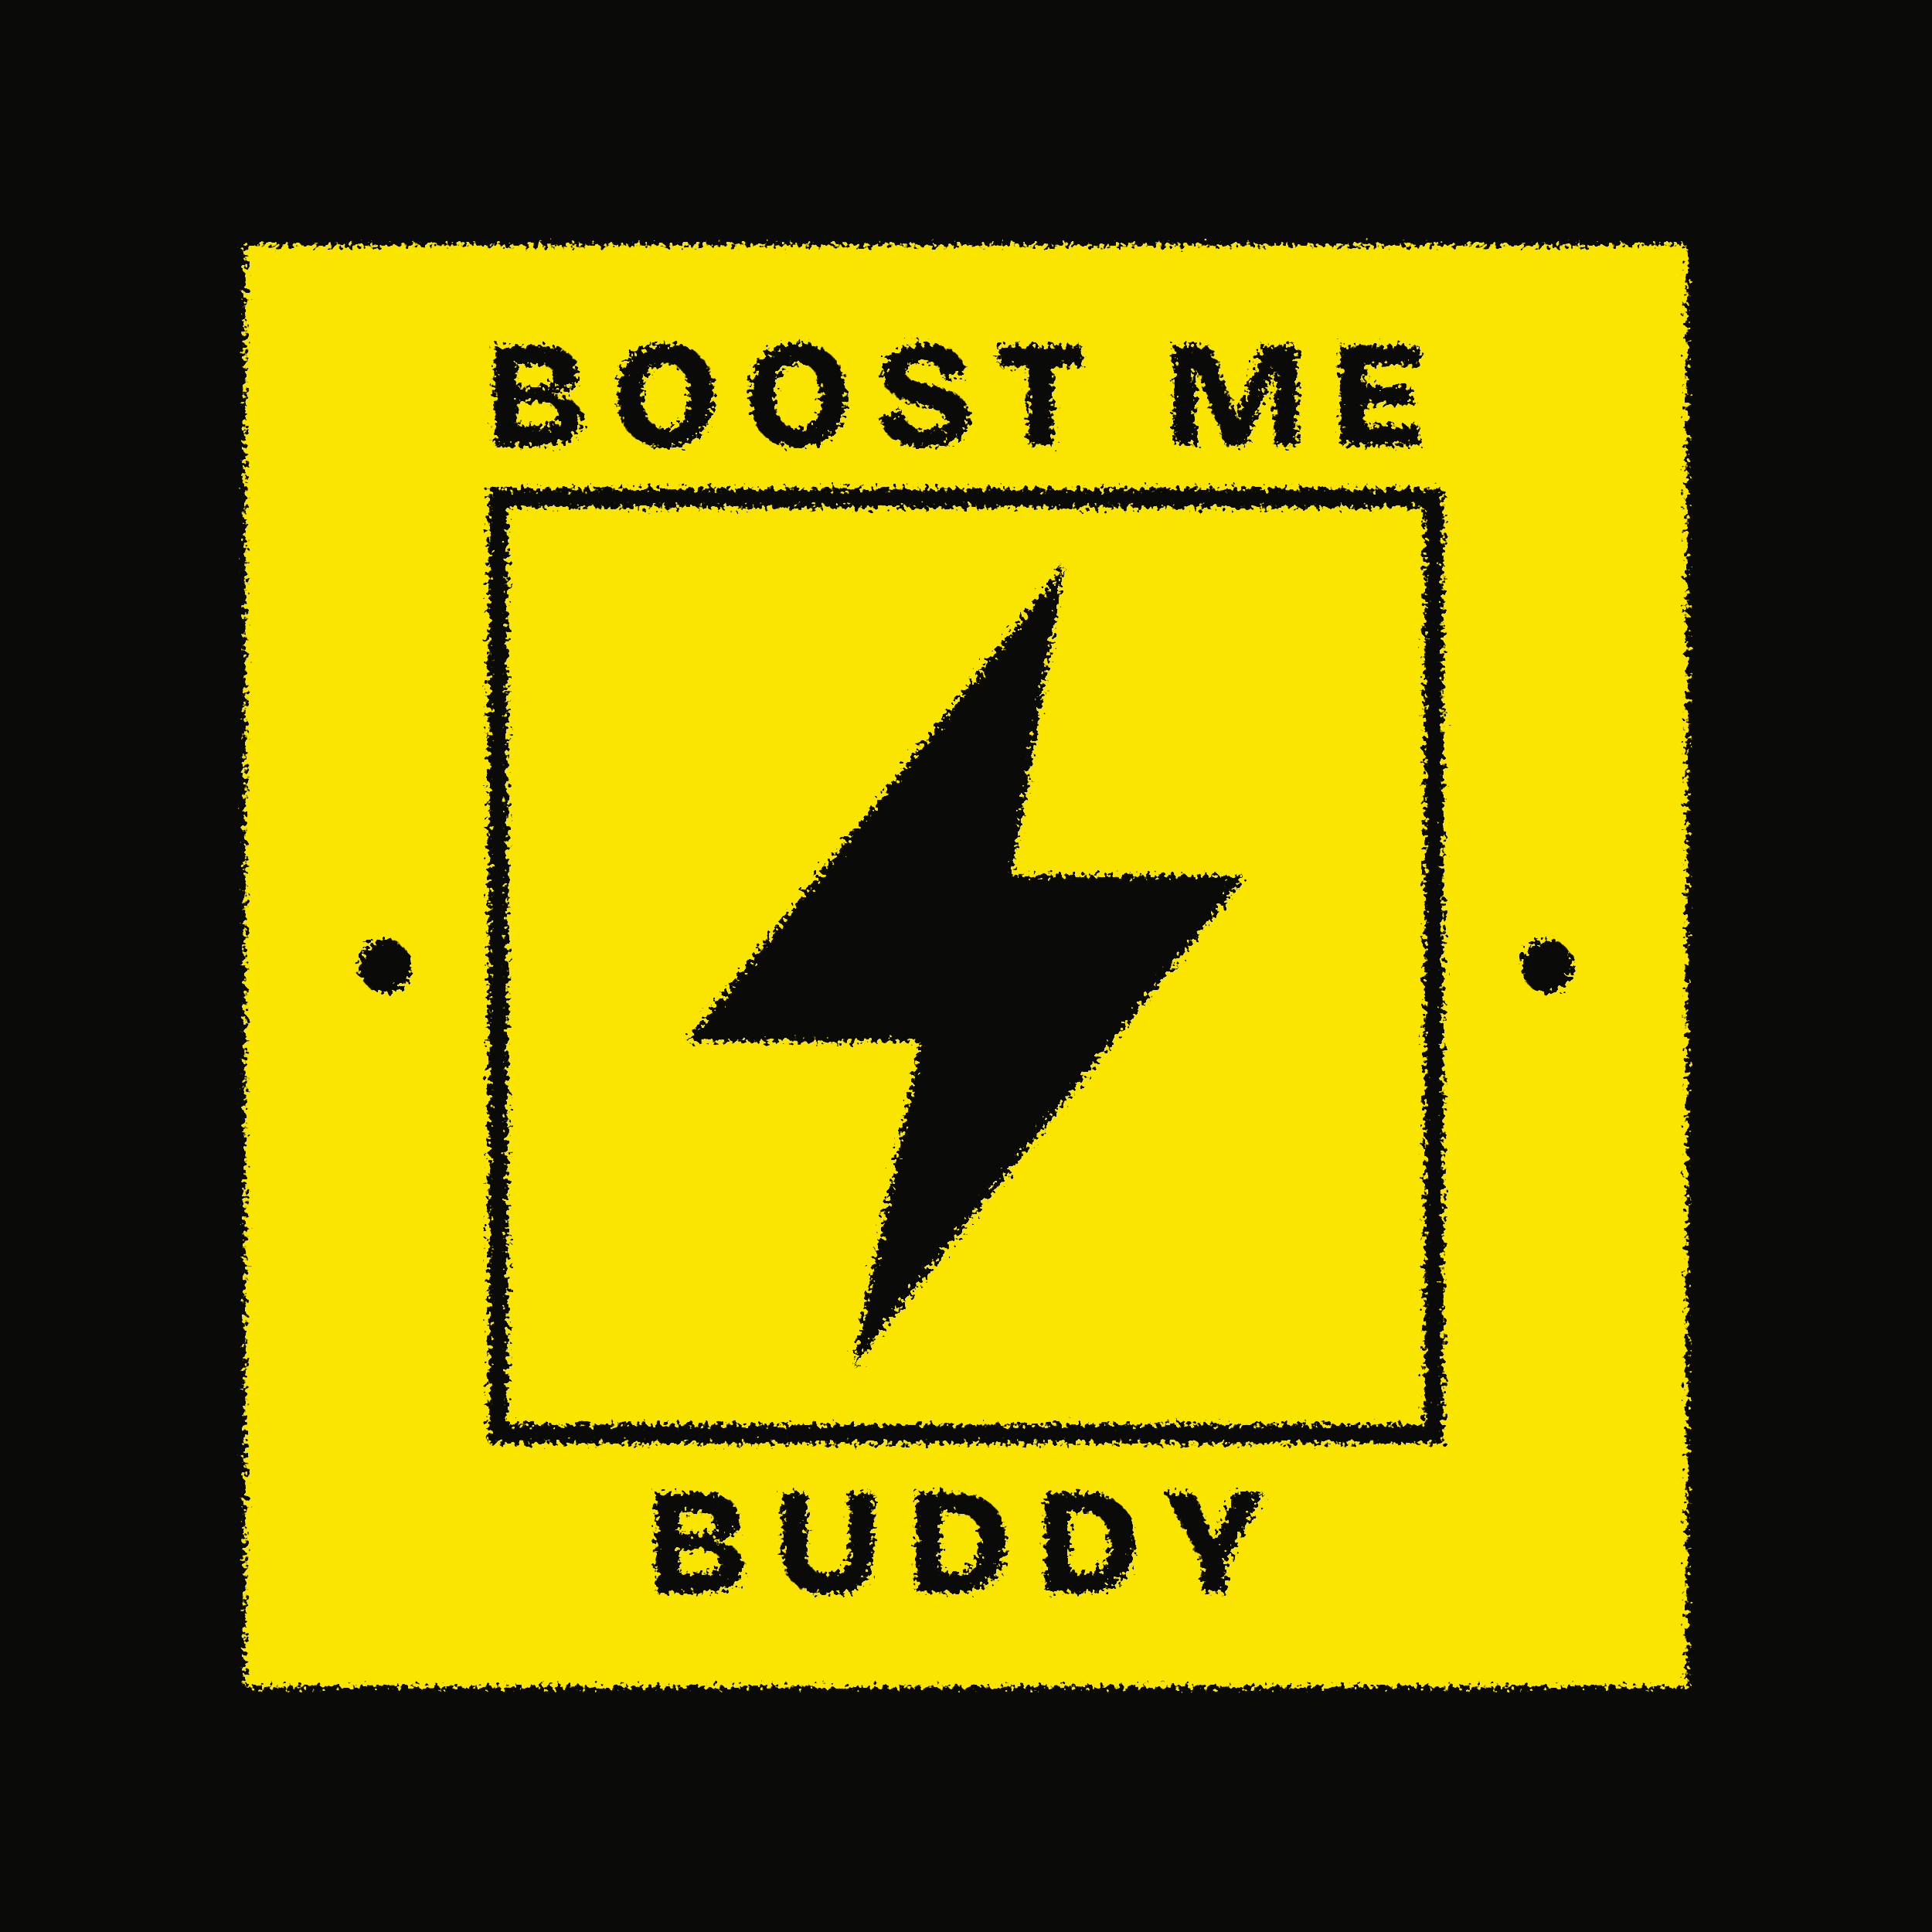
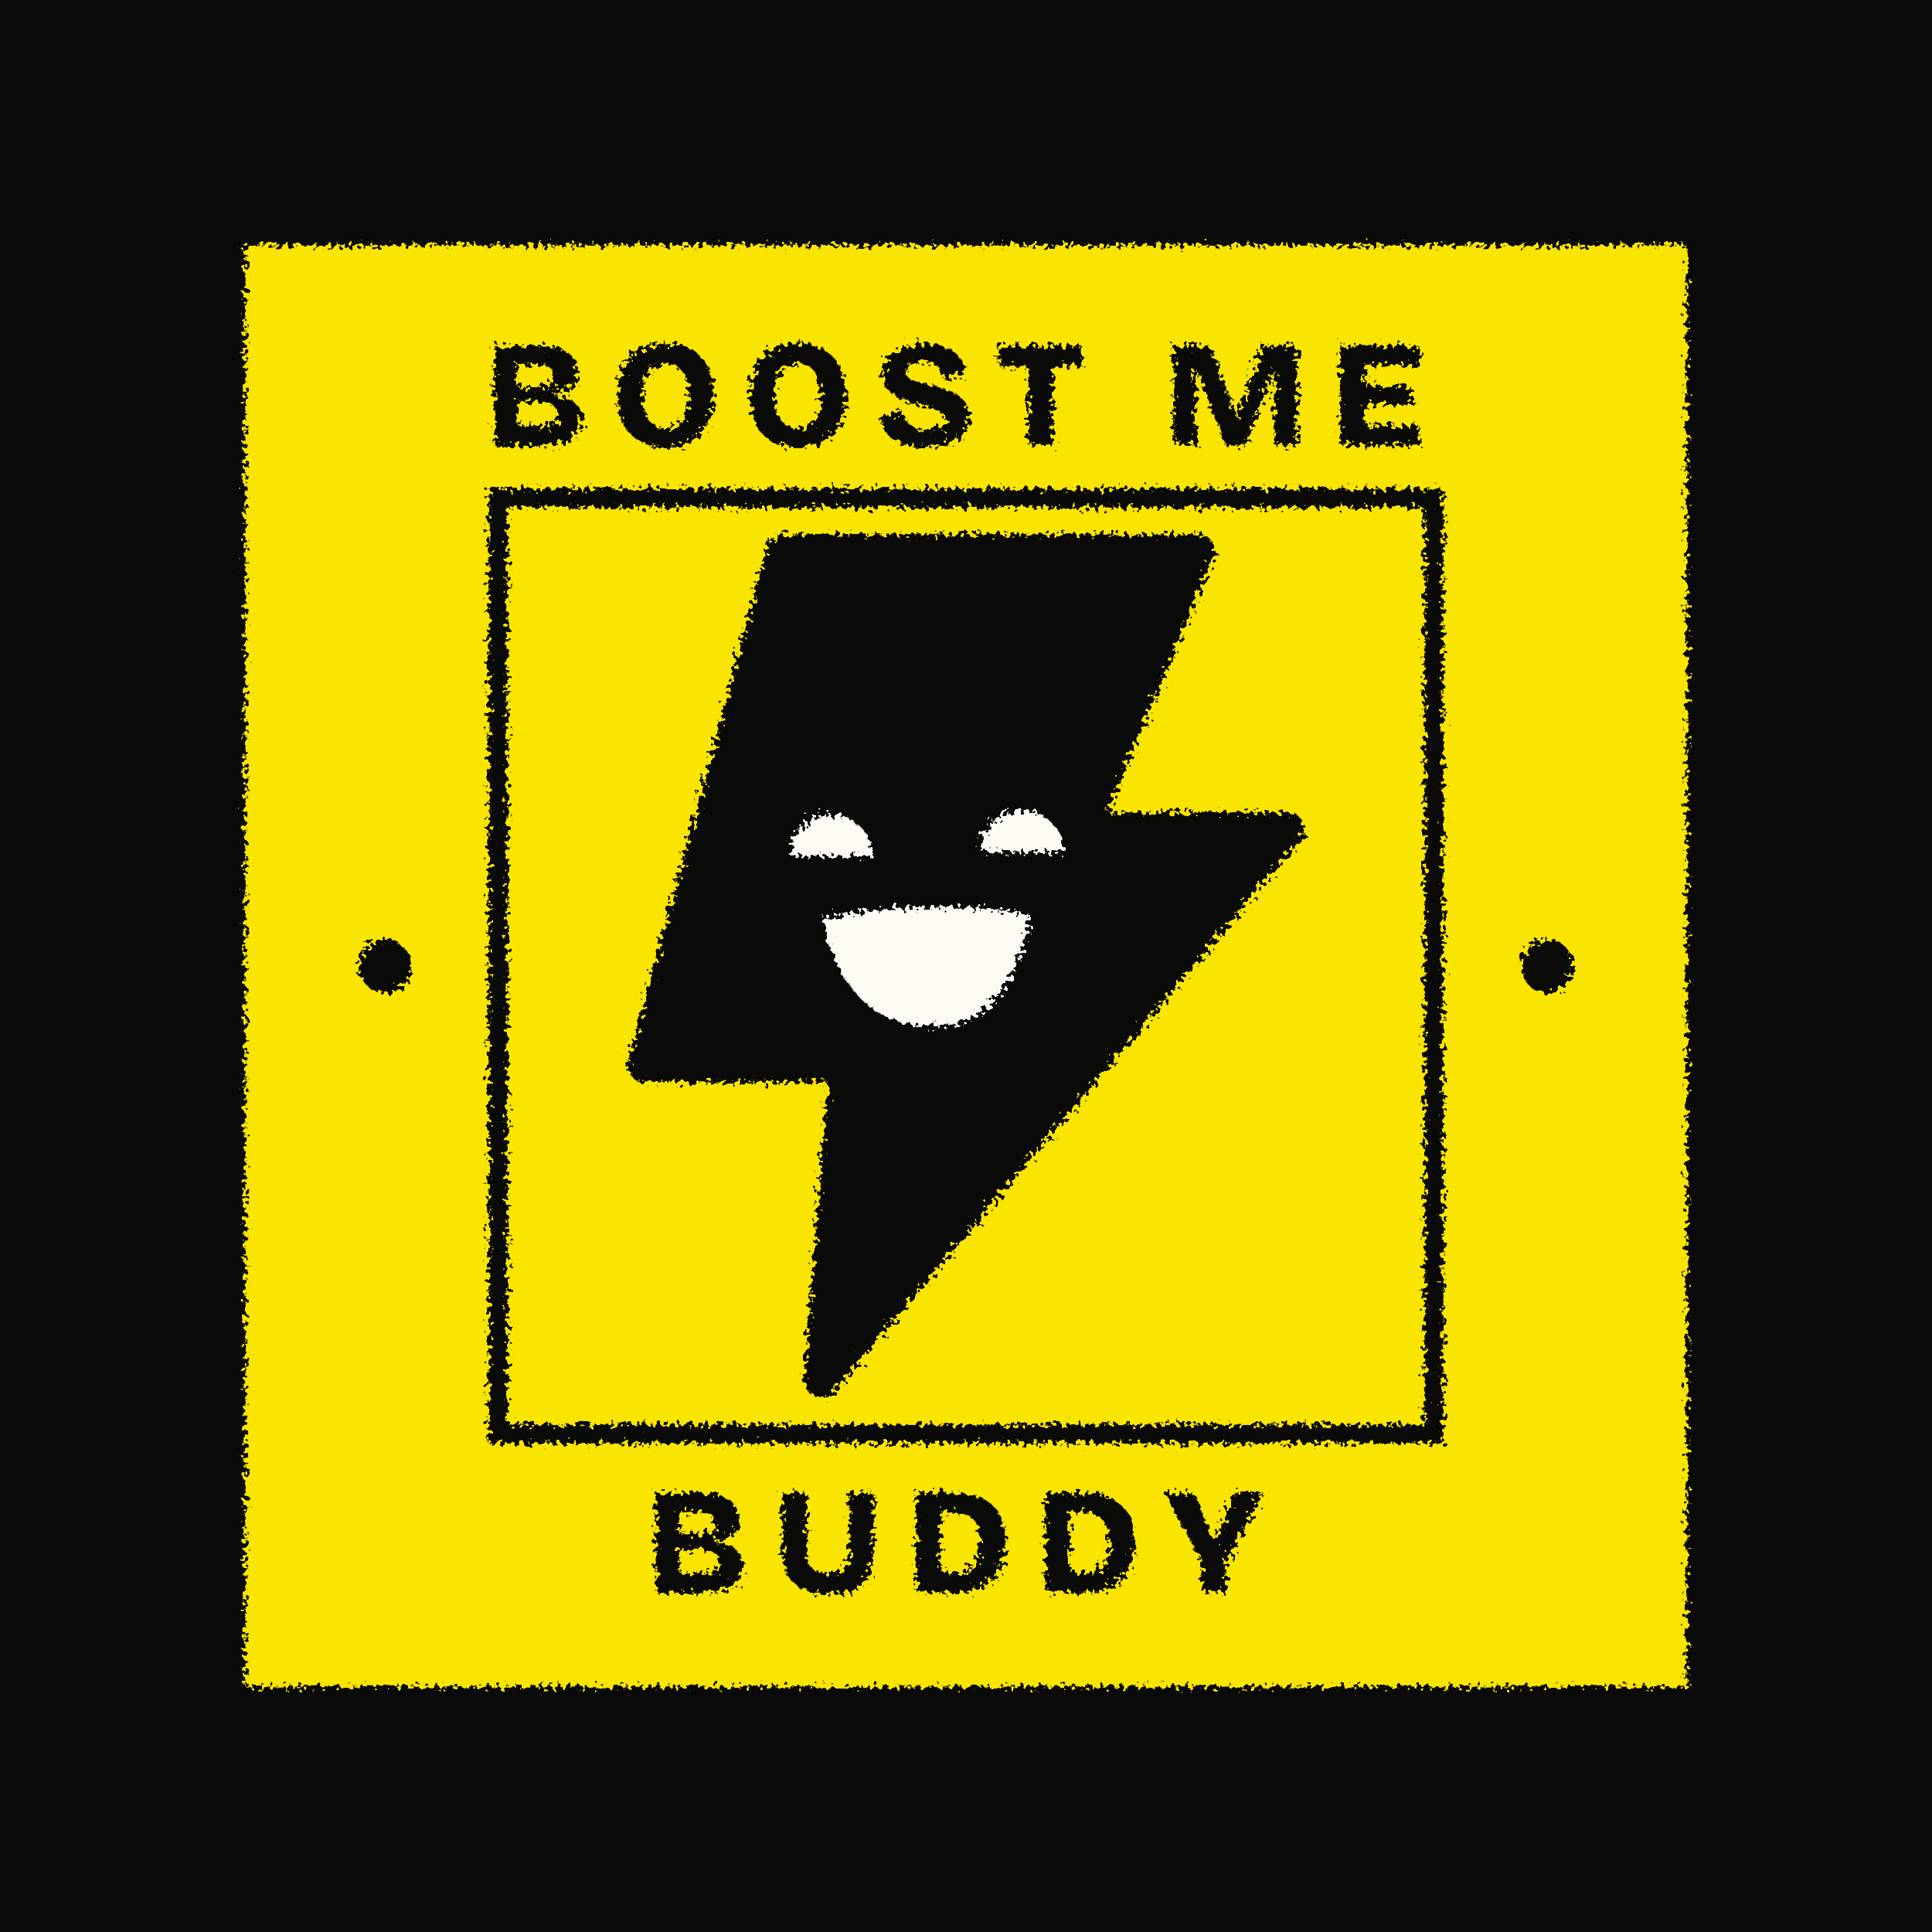
<svg xmlns="http://www.w3.org/2000/svg" viewBox="0 0 512 512" role="img" aria-label="Boost Me Buddy">
  <rect width="512" height="512" fill="#0a0a08" />
  <defs>
    <filter id="r" x="-10%" y="-10%" width="120%" height="120%">
      <feTurbulence type="fractalNoise" baseFrequency="0.8" numOctaves="2" seed="11" />
      <feDisplacementMap in="SourceGraphic" scale="5" />
    </filter>
  </defs>
  <g filter="url(#r)">
    <rect x="72" y="72" width="368" height="368" fill="#fae500" stroke="#fae500" stroke-width="14" />
    <rect x="132" y="132" width="248" height="248" fill="none" stroke="#0a0a08" stroke-width="5" />
    <path d="M130.98 118.0V91.6H142.38Q144.86 91.6 146.84 92.02Q148.82 92.44 150.22 93.3Q151.62 94.16 152.36 95.5Q153.1 96.84 153.1 98.68Q153.1 100.24 152.44 101.4Q151.78 102.56 150.38 103.28Q148.98 104.0 146.66 104.24V104.92Q150.5 105.16 152.34 106.76Q154.18 108.36 154.18 111.08Q154.18 113.4 152.94 114.92Q151.7 116.44 149.3 117.22Q146.9 118.0 143.38 118.0ZM137.14 112.88H143.14Q145.58 112.88 146.74 112.18Q147.9 111.48 147.9 109.96Q147.9 108.28 146.5 107.44Q145.1 106.6 142.22 106.6H137.14ZM137.14 102.68H141.34Q144.18 102.68 145.5 101.9Q146.82 101.12 146.82 99.56Q146.82 98.04 145.6 97.34Q144.38 96.64 141.9 96.64H137.14ZM176.3 118.56Q173.42 118.56 171.1 117.68Q168.78 116.8 167.12 115.08Q165.46 113.36 164.58 110.82Q163.7 108.28 163.7 104.92Q163.7 100.2 165.36 97.14Q167.02 94.08 169.94 92.56Q172.86 91.04 176.54 91.04Q179.38 91.04 181.7 91.92Q184.02 92.8 185.68 94.52Q187.34 96.24 188.24 98.82Q189.14 101.4 189.14 104.76Q189.14 108.24 188.2 110.82Q187.26 113.4 185.56 115.12Q183.86 116.84 181.5 117.7Q179.14 118.56 176.3 118.56ZM176.5 113.52Q178.46 113.52 179.8 112.54Q181.14 111.56 181.84 109.7Q182.54 107.84 182.54 105.16Q182.54 102.32 181.82 100.34Q181.1 98.36 179.72 97.34Q178.34 96.32 176.34 96.32Q174.42 96.32 173.08 97.3Q171.74 98.28 171.02 100.18Q170.3 102.08 170.3 104.84Q170.3 106.92 170.72 108.54Q171.14 110.16 171.9 111.26Q172.66 112.36 173.84 112.94Q175.02 113.52 176.5 113.52ZM211.3 118.56Q208.42 118.56 206.1 117.68Q203.78 116.8 202.12 115.08Q200.46 113.36 199.58 110.82Q198.7 108.28 198.7 104.92Q198.7 100.2 200.36 97.14Q202.02 94.08 204.94 92.56Q207.86 91.04 211.54 91.04Q214.38 91.04 216.7 91.92Q219.02 92.8 220.68 94.52Q222.34 96.24 223.24 98.82Q224.14 101.4 224.14 104.76Q224.14 108.24 223.2 110.82Q222.26 113.4 220.56 115.12Q218.86 116.84 216.5 117.7Q214.14 118.56 211.3 118.56ZM211.5 113.52Q213.46 113.52 214.8 112.54Q216.14 111.56 216.84 109.7Q217.54 107.84 217.54 105.16Q217.54 102.32 216.82 100.34Q216.1 98.36 214.72 97.34Q213.34 96.32 211.34 96.32Q209.42 96.32 208.08 97.3Q206.74 98.28 206.02 100.18Q205.3 102.08 205.3 104.84Q205.3 106.92 205.72 108.54Q206.14 110.16 206.9 111.26Q207.66 112.36 208.84 112.94Q210.02 113.52 211.5 113.52ZM245.14 118.56Q242.58 118.56 240.5 118.08Q238.42 117.6 236.9 116.62Q235.38 115.64 234.5 114.12Q233.62 112.6 233.46 110.6L239.1 108.72Q239.22 110.4 240.06 111.52Q240.9 112.64 242.32 113.18Q243.74 113.72 245.5 113.72Q247.18 113.72 248.32 113.3Q249.46 112.88 250.04 112.22Q250.62 111.56 250.62 110.8Q250.62 109.92 249.86 109.34Q249.1 108.76 247.78 108.34Q246.46 107.92 244.7 107.52Q242.7 107.04 240.78 106.48Q238.86 105.92 237.3 105.02Q235.74 104.12 234.84 102.7Q233.94 101.28 233.94 99.12Q233.94 96.68 235.18 94.88Q236.42 93.08 238.82 92.06Q241.22 91.04 244.74 91.04Q248.22 91.04 250.66 92.04Q253.1 93.04 254.42 94.82Q255.74 96.6 255.86 98.96L250.1 100.6Q250.1 99.44 249.72 98.56Q249.34 97.68 248.66 97.1Q247.98 96.52 246.98 96.22Q245.98 95.92 244.7 95.92Q243.18 95.92 242.12 96.28Q241.06 96.64 240.54 97.22Q240.02 97.8 240.02 98.56Q240.02 99.52 240.84 100.14Q241.66 100.76 243.08 101.18Q244.5 101.6 246.22 102.0Q247.94 102.36 249.78 102.9Q251.62 103.44 253.22 104.32Q254.82 105.2 255.8 106.7Q256.78 108.2 256.78 110.48Q256.78 112.92 255.48 114.74Q254.18 116.56 251.58 117.56Q248.98 118.56 245.14 118.56ZM272.54 118.0V96.96H264.86V91.6H286.78V96.96H279.02V118.0ZM311.06 118.0V91.6H320.7L327.58 110.6H327.78L334.5 91.6H343.7V118.0H337.62L337.98 98.16H337.54L329.9 118.0H324.62L317.14 98.16H316.7L317.06 118.0ZM355.26 118.0V91.6H376.1V96.76H361.74V102.36H374.18V107.04H361.74V112.8H376.22V118.0Z" fill="#0a0a08" />
    <path d="M173.82 422.0V395.6H185.22Q187.7 395.6 189.68 396.02Q191.66 396.44 193.06 397.3Q194.46 398.16 195.2 399.5Q195.94 400.84 195.94 402.68Q195.94 404.24 195.28 405.4Q194.62 406.56 193.22 407.28Q191.82 408.0 189.5 408.24V408.92Q193.34 409.16 195.18 410.76Q197.02 412.36 197.02 415.08Q197.02 417.4 195.78 418.92Q194.54 420.44 192.14 421.22Q189.74 422.0 186.22 422.0ZM179.98 416.88H185.98Q188.42 416.88 189.58 416.18Q190.74 415.48 190.74 413.96Q190.74 412.28 189.34 411.44Q187.94 410.6 185.06 410.6H179.98ZM179.98 406.68H184.18Q187.02 406.68 188.34 405.9Q189.66 405.12 189.66 403.56Q189.66 402.04 188.44 401.34Q187.22 400.64 184.74 400.64H179.98ZM219.46 422.56Q216.94 422.56 214.98 422.06Q213.02 421.56 211.58 420.6Q210.14 419.64 209.2 418.28Q208.26 416.92 207.8 415.22Q207.34 413.52 207.34 411.52V395.6H213.82V411.32Q213.82 413.24 214.42 414.48Q215.02 415.72 216.26 416.3Q217.5 416.88 219.42 416.88Q221.34 416.88 222.58 416.3Q223.82 415.72 224.42 414.48Q225.02 413.24 225.02 411.32V395.6H231.46V411.52Q231.46 416.76 228.48 419.66Q225.5 422.56 219.46 422.56ZM242.82 422.0V395.6H252.42Q257.34 395.6 260.46 397.16Q263.58 398.72 265.02 401.62Q266.46 404.52 266.46 408.56Q266.46 411.68 265.72 413.96Q264.98 416.24 263.7 417.78Q262.42 419.32 260.76 420.26Q259.1 421.2 257.28 421.6Q255.46 422.0 253.66 422.0ZM249.26 400.8V416.8H253.46Q255.54 416.8 256.94 415.92Q258.34 415.04 259.04 413.28Q259.74 411.52 259.74 408.88Q259.74 406.76 259.3 405.24Q258.86 403.72 258.0 402.74Q257.14 401.76 255.8 401.28Q254.46 400.8 252.66 400.8ZM277.02 422.0V395.6H286.62Q291.54 395.6 294.66 397.16Q297.78 398.72 299.22 401.62Q300.66 404.52 300.66 408.56Q300.66 411.68 299.92 413.96Q299.18 416.24 297.9 417.78Q296.62 419.32 294.96 420.26Q293.3 421.2 291.48 421.6Q289.66 422.0 287.86 422.0ZM283.46 400.8V416.8H287.66Q289.74 416.8 291.14 415.92Q292.54 415.04 293.24 413.28Q293.94 411.52 293.94 408.88Q293.94 406.76 293.5 405.24Q293.06 403.72 292.2 402.74Q291.34 401.76 290.0 401.28Q288.66 400.8 286.86 400.8ZM318.5 422.0V413.88L308.62 395.6H316.38L321.62 408.12H321.86L327.1 395.6H334.78L324.98 413.8V422.0Z" fill="#0a0a08" />
    <circle cx="102" cy="256" r="7" fill="#0a0a08" />
    <circle cx="410" cy="256" r="7" fill="#0a0a08" />
-     <path d="M282 150L182 276H244L226 362L330 232H268Z" fill="#0a0a08" />
+     <g transform="translate(256 256) scale(0.55) translate(-265 -259)">
+       <path d="M177 59L377 59L321 193L420 193L195 459L207 307L110 307Z" fill="#0a0a08" stroke="#0a0a08" stroke-width="16" stroke-linejoin="round" />
+       <path d="M180 206a20 20 0 0 1 40 0Z" fill="#fdfaf3" />
+       <path d="M272 204a20 20 0 0 1 40 0Z" fill="#fdfaf3" />
+       <path d="M196 236Q246 226 296 234Q286 290 246 288Q206 286 196 236Z" fill="#fdfaf3" />
+     </g>
  </g>
</svg>
